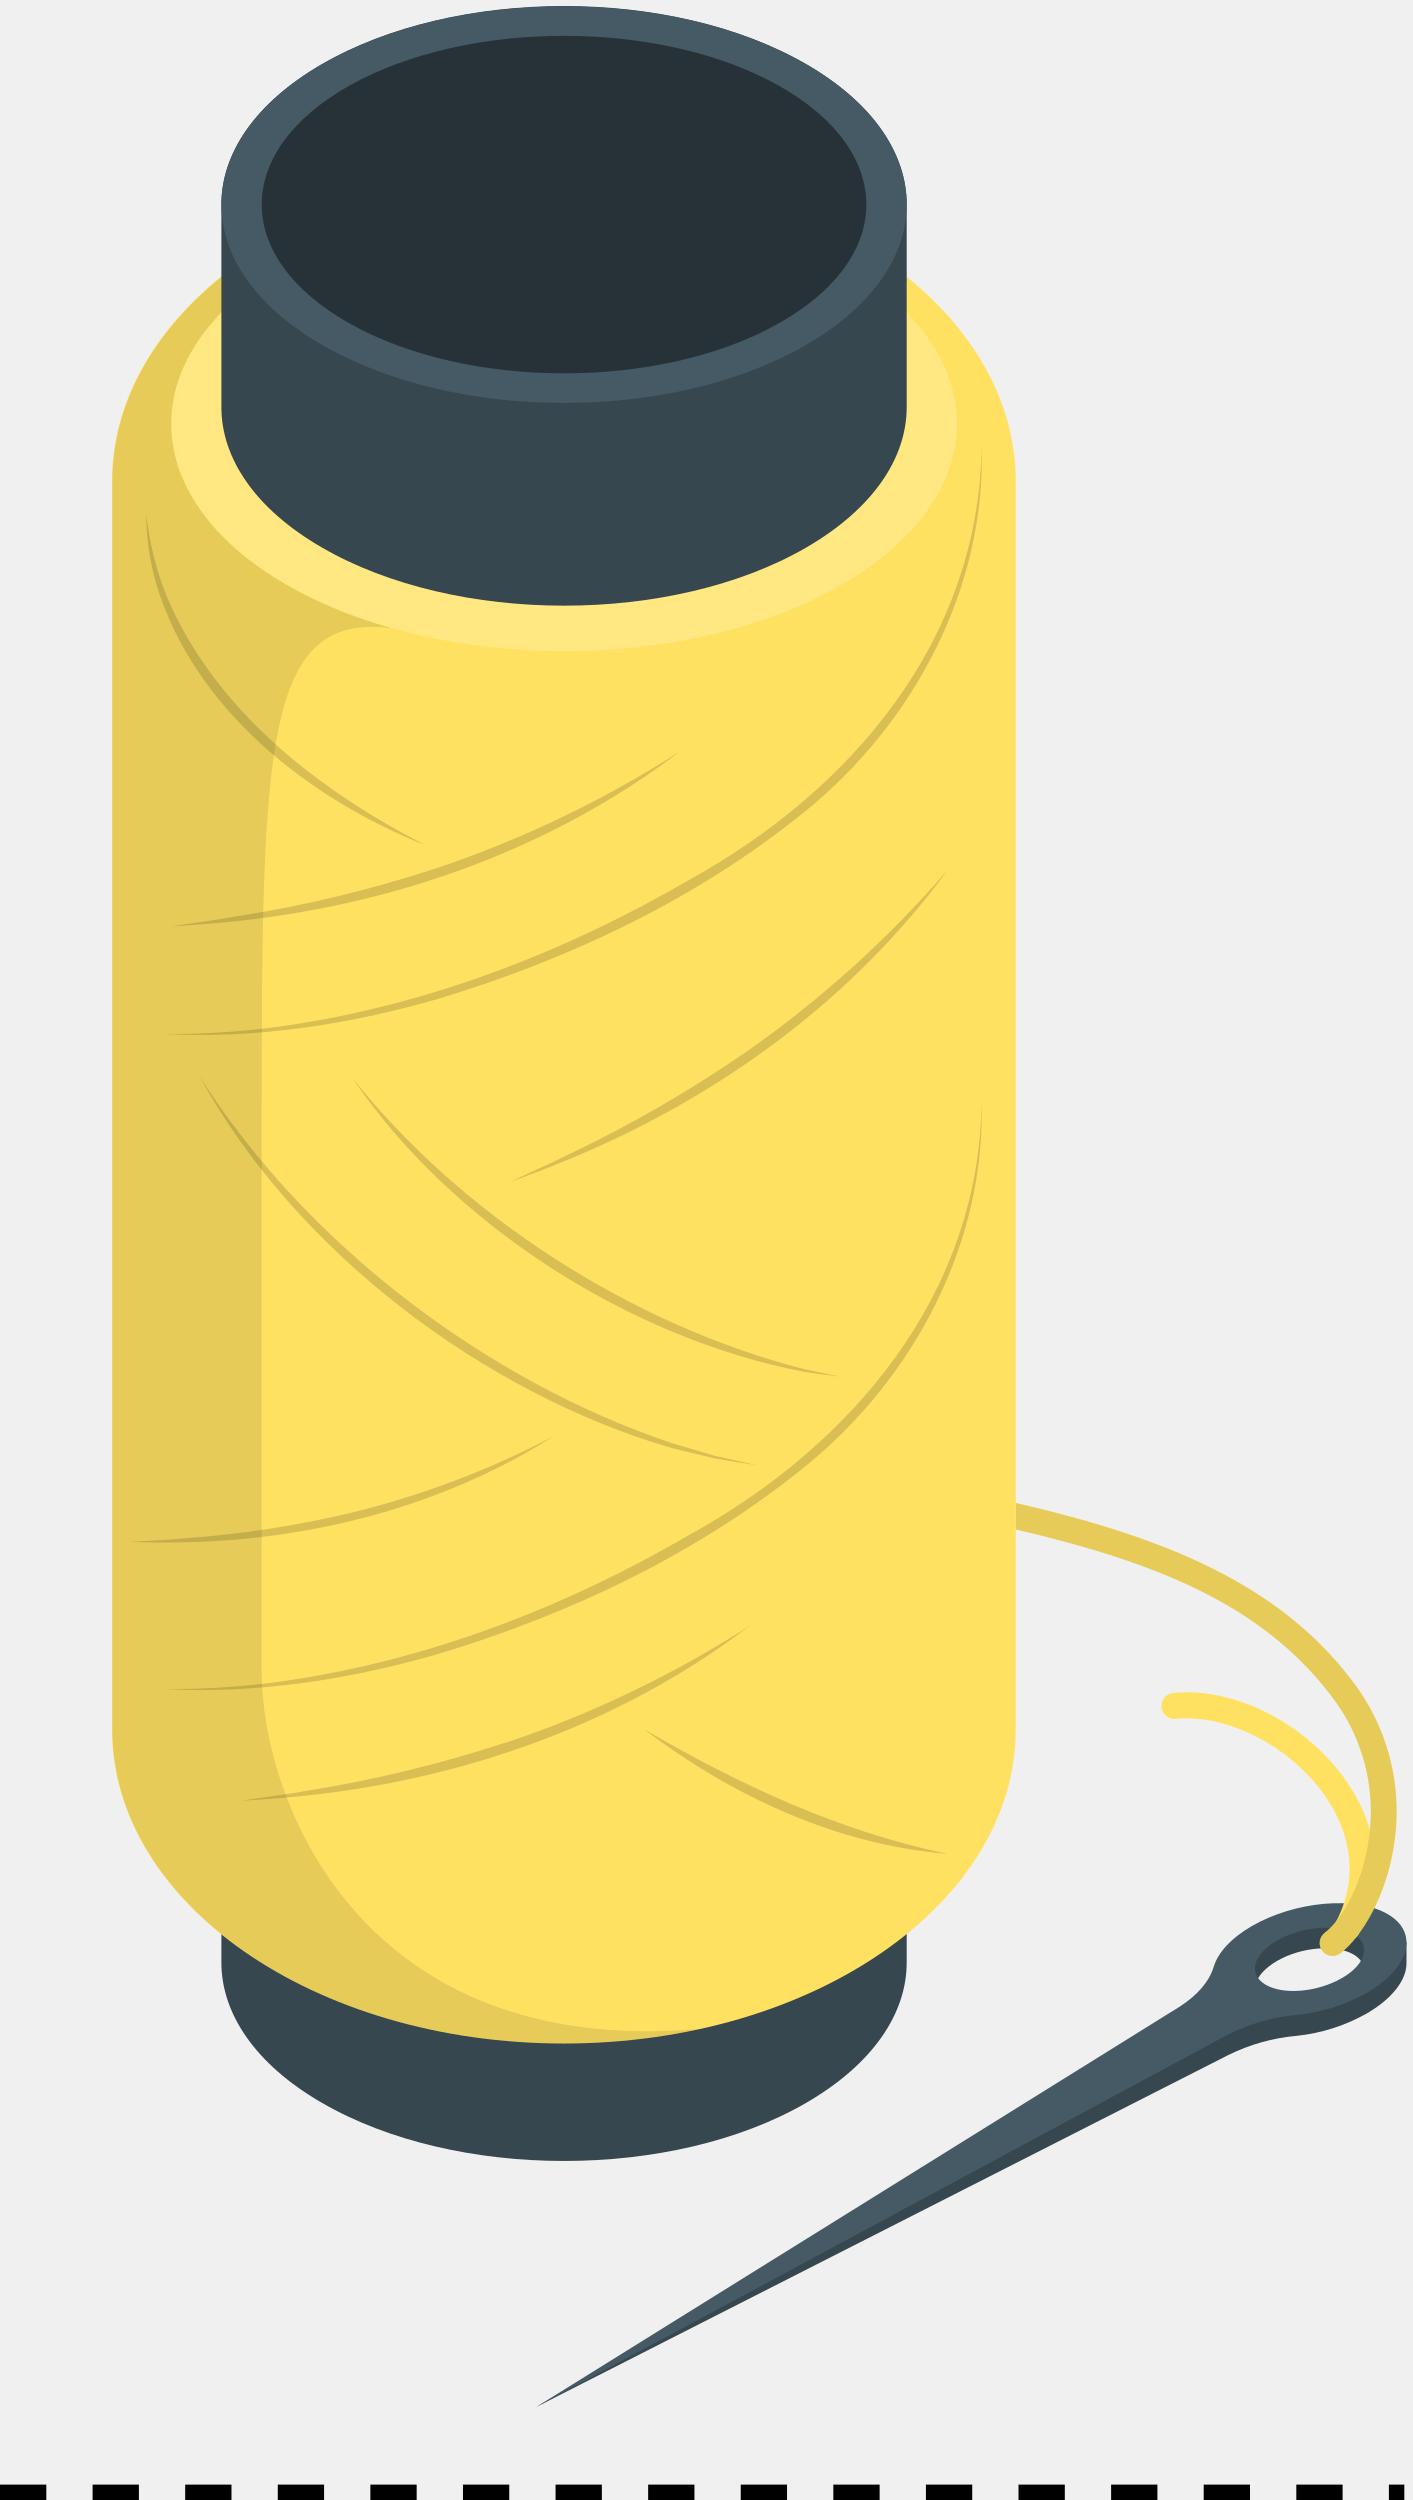
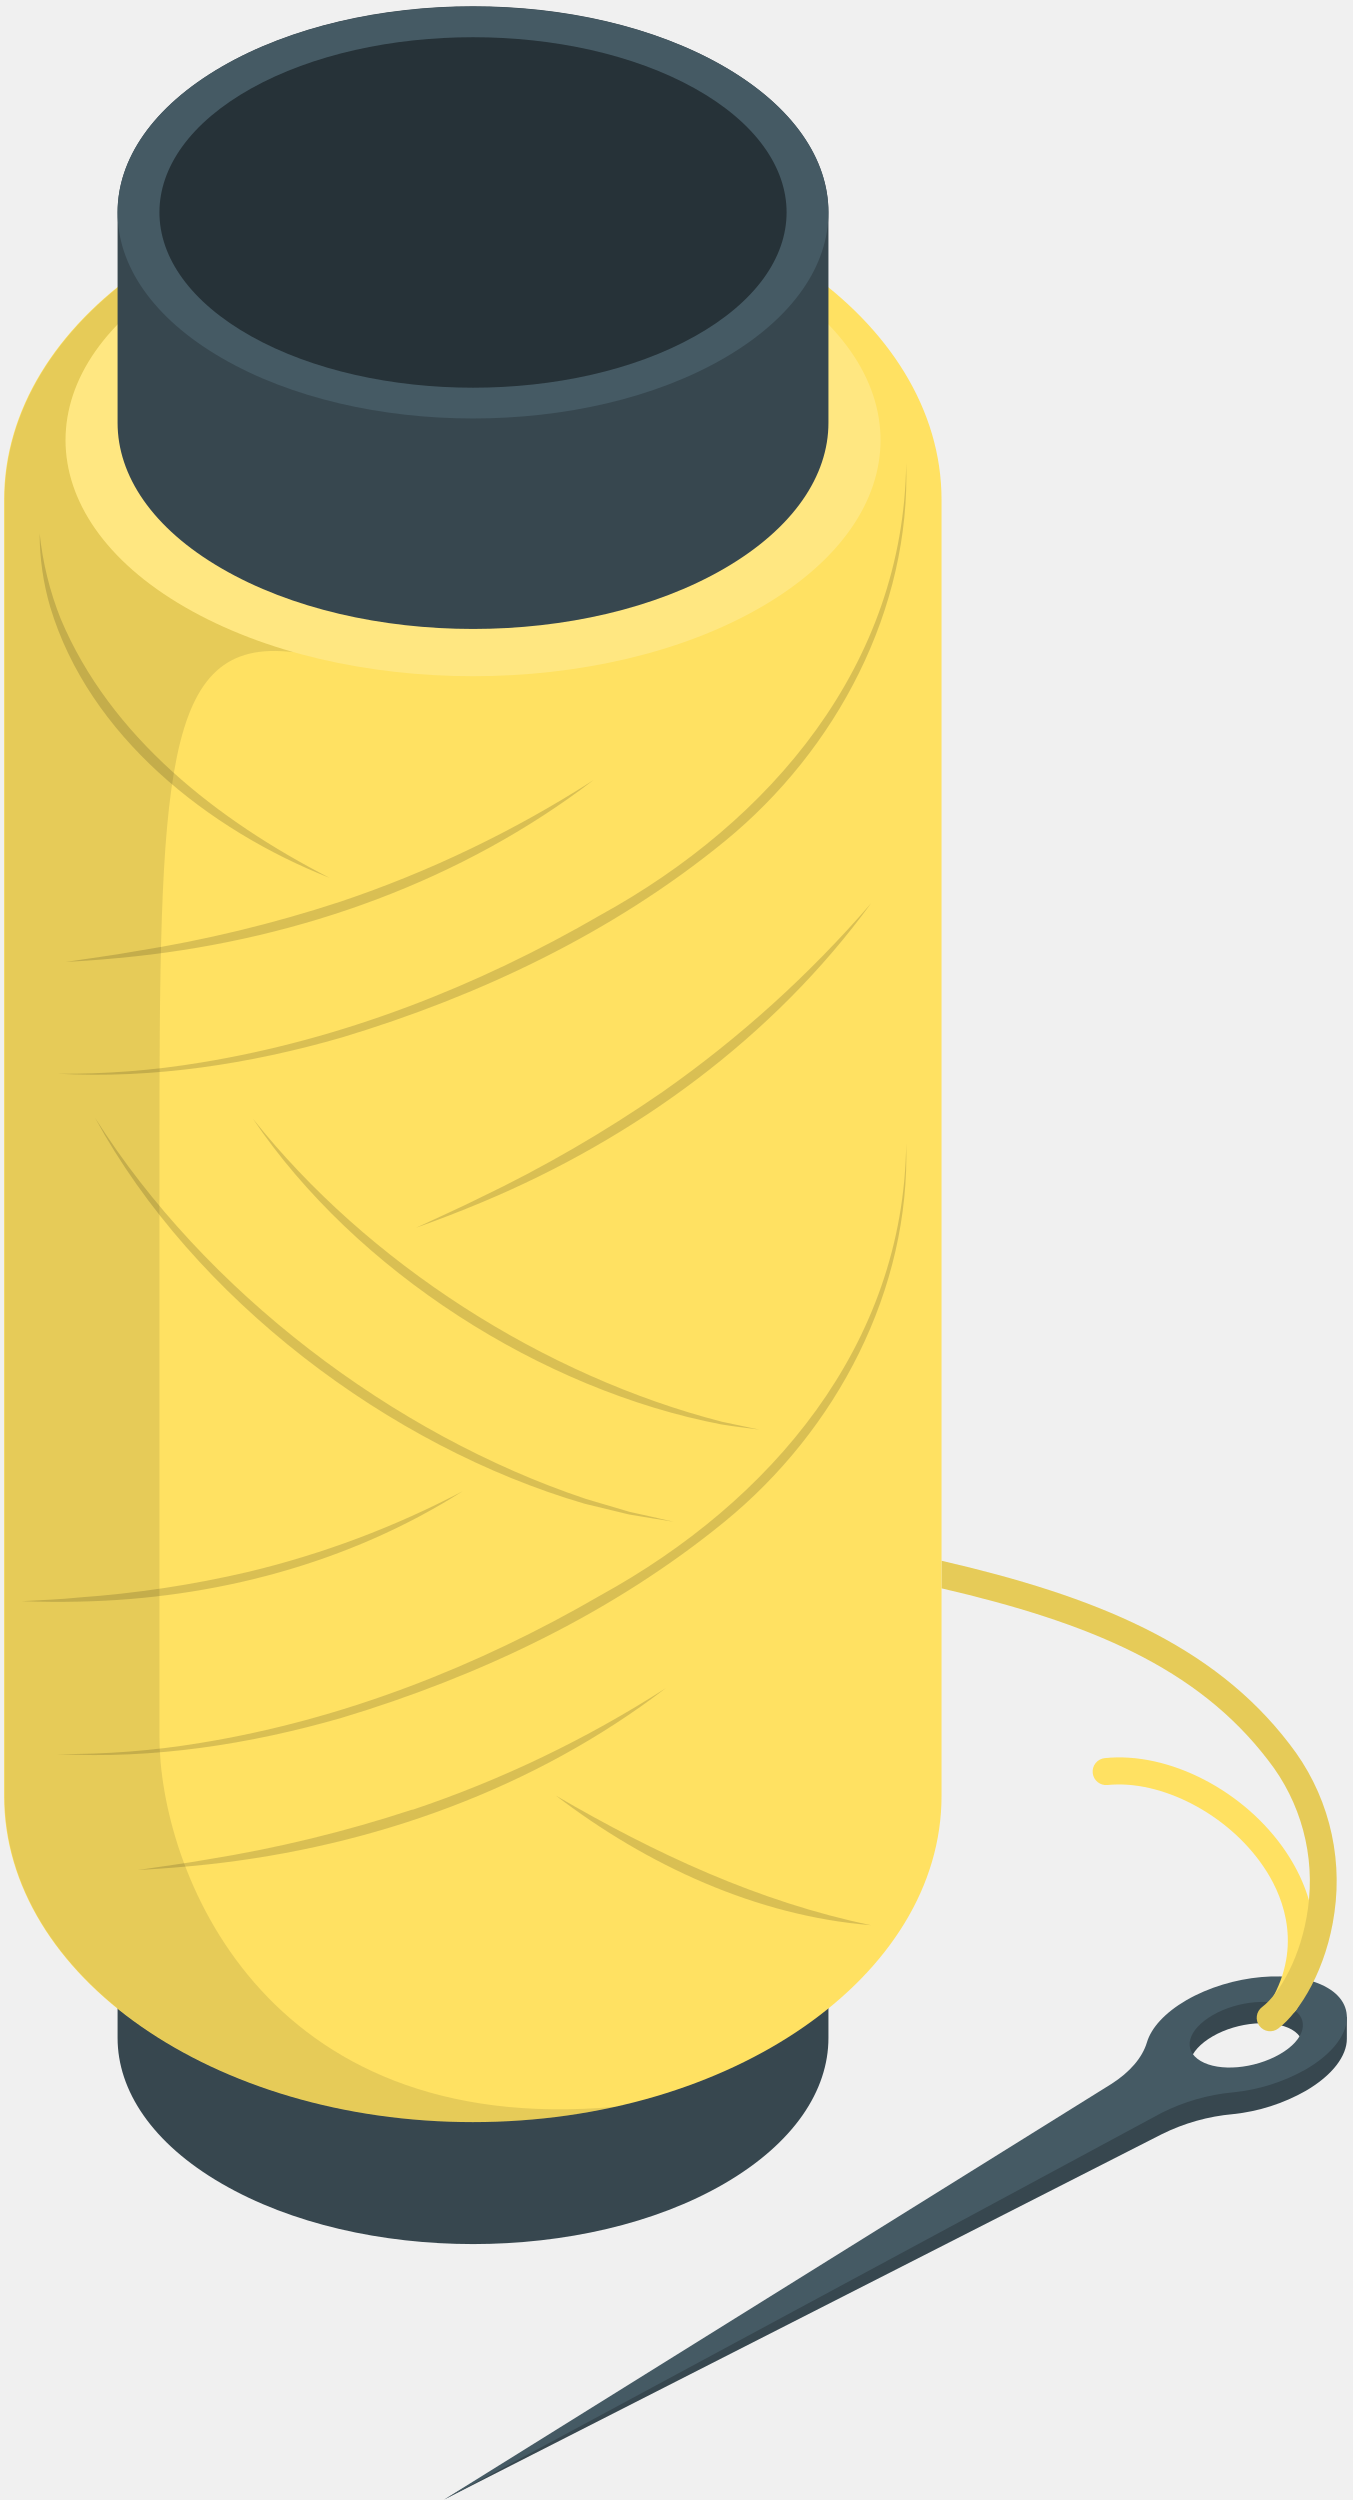
- <svg xmlns="http://www.w3.org/2000/svg" width="183" height="324" viewBox="0 0 183 324" fill="none">
-   <path d="M0 323C71.075 323 110.925 323 182 323" stroke="black" stroke-width="2" stroke-dasharray="6 6" />
-   <g clip-path="url(#clip0_1341_796)">
-     <path d="M157.299 257.568C156.721 259.497 155.149 261.283 152.89 262.734L69.486 311.95L159.139 266.357C161.935 264.967 164.966 264.114 168.075 263.841C171.264 263.508 174.351 262.52 177.144 260.939C180.49 258.994 182.289 256.57 182.281 254.431V251.705C181.437 251.464 180.619 251.141 179.838 250.741C175.721 248.359 167.832 249.063 162.226 252.301C159.516 253.886 157.834 255.806 157.299 257.568ZM175.403 253.29C177.721 254.632 177.077 257.19 173.897 259.01C170.718 260.83 166.326 261.225 164.008 259.849C161.691 258.474 162.377 255.949 165.523 254.129C168.669 252.309 173.094 251.982 175.403 253.29Z" fill="#37474F" />
-     <path d="M157.299 254.892C156.721 256.821 155.149 258.608 152.89 260.059L69.486 311.95L159.139 263.682C161.932 262.278 164.963 261.41 168.074 261.124C171.262 260.808 174.35 259.834 177.144 258.264C182.749 255.018 183.954 250.447 179.838 248.065C175.721 245.683 167.832 246.388 162.226 249.625C159.516 251.202 157.834 253.089 157.299 254.892ZM175.403 250.649C177.721 251.982 177.077 254.549 173.897 256.369C170.718 258.189 166.326 258.583 164.008 257.207C161.691 255.832 162.377 253.307 165.523 251.487C168.668 249.667 173.094 249.307 175.403 250.649Z" fill="#455A64" />
-     <path d="M175.102 217.645C165.573 205.19 150.79 199.194 131.639 194.782V198.221C150.12 202.515 163.573 208.084 172.45 219.683C174.482 222.273 175.97 225.248 176.824 228.429C177.678 231.61 177.88 234.932 177.42 238.194C176.625 244.065 173.931 248.795 171.689 250.481C171.334 250.748 171.099 251.145 171.036 251.585C170.974 252.026 171.088 252.473 171.354 252.829C171.62 253.185 172.017 253.42 172.456 253.483C172.895 253.546 173.342 253.431 173.697 253.165C176.407 251.127 179.771 245.708 180.733 238.655C181.259 234.953 181.031 231.183 180.063 227.572C179.095 223.961 177.408 220.584 175.102 217.645Z" fill="#FFE162" />
-     <path d="M174.634 251.546C174.345 251.549 174.06 251.478 173.807 251.338C173.553 251.199 173.341 250.995 173.189 250.749C173.037 250.502 172.952 250.22 172.941 249.931C172.931 249.641 172.995 249.354 173.128 249.097C176.809 242.152 173.964 236.021 171.881 232.985C167.481 226.443 159.106 222.082 152.379 222.77C151.935 222.818 151.491 222.687 151.143 222.406C150.796 222.125 150.574 221.718 150.526 221.273C150.478 220.828 150.609 220.382 150.889 220.034C151.169 219.685 151.576 219.463 152.02 219.415C160.009 218.576 169.53 223.474 174.659 231.09C178.917 237.414 179.419 244.358 176.081 250.649C175.942 250.914 175.734 251.138 175.48 251.295C175.225 251.453 174.933 251.54 174.634 251.546Z" fill="#FFE162" />
+ <svg xmlns="http://www.w3.org/2000/svg" width="145" height="268" viewBox="0 0 145 268" fill="none">
+   <g clip-path="url(#clip0_1574_1278)">
+     <path d="M122.949 221.244C122.453 222.901 121.104 224.436 119.166 225.682L47.606 267.957L124.528 228.794C126.927 227.6 129.527 226.867 132.194 226.633C134.931 226.347 137.579 225.498 139.975 224.14C142.847 222.469 144.39 220.387 144.383 218.55V216.208C143.659 216.001 142.957 215.724 142.287 215.38C138.755 213.334 131.986 213.939 127.177 216.72C124.851 218.081 123.408 219.731 122.949 221.244ZM138.482 217.57C140.471 218.723 139.918 220.92 137.19 222.483C134.462 224.047 130.694 224.385 128.705 223.204C126.717 222.022 127.306 219.854 130.005 218.29C132.704 216.727 136.501 216.446 138.482 217.57Z" fill="#37474F" />
+     <path d="M122.949 218.946C122.453 220.603 121.104 222.138 119.166 223.384L47.606 267.957L124.528 226.496C126.924 225.29 129.524 224.544 132.194 224.299C134.929 224.027 137.578 223.191 139.975 221.842C144.785 219.054 145.818 215.128 142.287 213.082C138.755 211.036 131.986 211.641 127.176 214.422C124.851 215.776 123.408 217.397 122.949 218.946ZM138.482 215.301C140.471 216.446 139.918 218.651 137.19 220.214C134.462 221.777 130.694 222.116 128.705 220.934C126.717 219.753 127.306 217.584 130.005 216.021C132.704 214.458 136.501 214.148 138.482 215.301Z" fill="#455A64" />
+     <path d="M138.224 186.952C130.048 176.253 117.364 171.102 100.933 167.313V170.267C116.79 173.955 128.332 178.739 135.948 188.702C137.691 190.927 138.968 193.482 139.701 196.215C140.433 198.947 140.607 201.8 140.212 204.602C139.53 209.645 137.219 213.708 135.295 215.157C134.99 215.386 134.789 215.727 134.735 216.105C134.681 216.484 134.779 216.868 135.008 217.174C135.236 217.479 135.576 217.682 135.953 217.736C136.33 217.79 136.713 217.691 137.018 217.462C139.344 215.711 142.229 211.057 143.055 204.998C143.506 201.819 143.31 198.58 142.48 195.479C141.65 192.377 140.202 189.476 138.224 186.952Z" fill="#FFE162" />
+     <path d="M137.822 216.072C137.574 216.075 137.329 216.013 137.112 215.893C136.895 215.773 136.712 215.599 136.582 215.387C136.452 215.175 136.379 214.933 136.37 214.684C136.361 214.436 136.416 214.189 136.53 213.968C139.688 208.003 137.248 202.736 135.46 200.128C131.684 194.509 124.499 190.763 118.728 191.354C118.347 191.395 117.966 191.282 117.667 191.041C117.369 190.8 117.179 190.45 117.138 190.068C117.097 189.686 117.209 189.303 117.449 189.003C117.689 188.704 118.038 188.513 118.419 188.472C125.274 187.751 133.443 191.959 137.843 198.5C141.497 203.932 141.928 209.897 139.064 215.301C138.944 215.529 138.766 215.721 138.548 215.856C138.329 215.992 138.079 216.066 137.822 216.072Z" fill="#FFE162" />
    <g opacity="0.1">
-       <path d="M175.102 217.645C165.573 205.19 150.79 199.194 131.639 194.782V198.221C150.12 202.515 163.573 208.084 172.45 219.683C174.482 222.273 175.97 225.248 176.824 228.429C177.678 231.61 177.88 234.932 177.42 238.194C176.625 244.065 173.931 248.795 171.689 250.481C171.334 250.748 171.099 251.145 171.036 251.585C170.974 252.026 171.088 252.473 171.354 252.829C171.62 253.185 172.017 253.42 172.456 253.483C172.895 253.546 173.342 253.431 173.697 253.165C176.407 251.127 179.771 245.708 180.733 238.655C181.259 234.953 181.031 231.183 180.063 227.572C179.095 223.961 177.408 220.584 175.102 217.645Z" fill="black" />
+       <path d="M138.224 186.952C130.048 176.253 117.364 171.102 100.933 167.313V170.267C116.79 173.955 128.332 178.739 135.948 188.702C137.691 190.927 138.968 193.482 139.701 196.215C140.433 198.947 140.607 201.8 140.212 204.602C139.53 209.645 137.219 213.708 135.295 215.157C134.99 215.386 134.789 215.727 134.735 216.105C134.681 216.484 134.779 216.868 135.008 217.174C135.236 217.479 135.576 217.682 135.953 217.736C136.33 217.79 136.713 217.691 137.018 217.462C139.344 215.711 142.229 211.057 143.055 204.998C143.506 201.819 143.31 198.58 142.48 195.479C141.65 192.377 140.202 189.476 138.224 186.952Z" fill="black" />
    </g>
-     <path d="M117.508 228.07C117.508 221.495 113.174 214.911 104.499 209.896C87.155 199.831 59.036 199.831 41.701 209.896C33.025 214.928 28.691 221.487 28.691 228.07V254.339C28.691 260.914 33.025 267.498 41.701 272.514C59.044 282.578 87.163 282.578 104.507 272.514C113.174 267.481 117.508 260.914 117.508 254.339V228.07Z" fill="#37474F" />
-     <path d="M41.701 209.895C33.025 214.928 28.691 221.486 28.691 228.07C28.691 234.654 33.025 241.221 41.701 246.245C59.044 256.31 87.163 256.31 104.507 246.245C113.174 241.213 117.508 234.646 117.508 228.07C117.508 221.495 113.174 214.911 104.499 209.895C87.155 199.856 59.044 199.856 41.701 209.895Z" fill="#455A64" />
-     <path d="M45.399 212.596C37.752 216.865 33.92 222.468 33.92 228.07C33.92 233.673 37.752 239.267 45.399 243.544C60.701 252.091 85.507 252.091 100.801 243.544C108.456 239.267 112.279 233.673 112.279 228.07C112.279 222.468 108.456 216.865 100.801 212.596C85.499 204.05 60.701 204.05 45.399 212.596Z" fill="#263238" />
-     <path d="M131.639 223.994V62.45C131.639 62.45 131.639 62.408 131.639 62.383C131.639 39.898 105.427 21.672 73.075 21.672C40.722 21.672 14.51 39.898 14.51 62.383V224.129C14.51 246.614 40.714 264.839 73.075 264.839C105.436 264.839 131.639 246.614 131.639 224.129C131.639 224.129 131.639 224.07 131.639 224.036C131.639 224.003 131.639 224.011 131.639 223.994Z" fill="#FFE162" />
-     <path opacity="0.1" d="M33.92 216.731V145.441C33.92 96.695 34.205 79.434 50.586 81.388L61.01 22.578C34.481 26.453 14.569 42.816 14.569 62.417V224.128C14.569 246.614 40.772 264.839 73.133 264.839C79.123 264.851 85.095 264.207 90.945 262.919C46.52 266.928 33.92 232.994 33.92 216.731Z" fill="black" />
-     <path d="M37.099 34.085C27.16 39.839 22.191 47.387 22.191 54.927C22.191 62.467 27.16 70.024 37.099 75.761C56.986 87.268 89.222 87.268 109.1 75.761C119.048 70.007 124.017 62.467 124.017 54.927C124.017 47.387 119.039 39.83 109.1 34.085C89.222 22.578 56.978 22.578 37.099 34.085Z" fill="#FFE162" />
-     <path opacity="0.2" d="M37.099 34.085C27.16 39.839 22.191 47.387 22.191 54.927C22.191 62.467 27.16 70.024 37.099 75.761C56.986 87.268 89.222 87.268 109.1 75.761C119.048 70.007 124.017 62.467 124.017 54.927C124.017 47.387 119.039 39.83 109.1 34.085C89.222 22.578 56.978 22.578 37.099 34.085Z" fill="white" />
-     <path d="M117.508 26.503C117.508 19.928 113.174 13.344 104.499 8.328C87.155 -1.736 59.036 -1.736 41.701 8.328C33.025 13.361 28.691 19.919 28.691 26.503V52.772C28.691 59.347 33.025 65.931 41.701 70.947C59.044 81.011 87.163 81.011 104.507 70.947C113.174 65.914 117.508 59.347 117.508 52.772V26.503Z" fill="#37474F" />
-     <path d="M41.701 8.328C33.025 13.361 28.691 19.919 28.691 26.503C28.691 33.087 33.025 39.654 41.701 44.678C59.044 54.742 87.163 54.742 104.507 44.678C113.174 39.646 117.508 33.079 117.508 26.503C117.508 19.928 113.174 13.344 104.499 8.328C87.155 -1.677 59.044 -1.677 41.701 8.328Z" fill="#455A64" />
-     <path d="M45.399 11.029C37.752 15.298 33.92 20.901 33.92 26.503C33.92 32.106 37.752 37.7 45.399 41.977C60.701 50.524 85.507 50.524 100.801 41.977C108.456 37.7 112.279 32.097 112.279 26.503C112.279 20.909 108.456 15.298 100.801 11.029C85.499 2.516 60.701 2.516 45.399 11.029Z" fill="#263238" />
-     <path opacity="0.15" d="M21.187 134.001C33.167 134.655 45.19 132.793 56.702 129.48C73.903 124.297 90.56 116.413 104.541 104.998C118.521 93.583 127.816 76.037 127.222 57.762C126.912 82.999 110.288 102.507 89.079 114.165C73.644 123.123 56.677 129.748 39.024 132.617C33.129 133.594 27.161 134.057 21.187 134.001ZM89.079 199.068C73.644 208.025 56.677 214.651 39.024 217.519C33.129 218.496 27.161 218.959 21.187 218.903C33.167 219.557 45.19 217.696 56.702 214.383C73.903 209.199 90.56 201.316 104.541 189.901C118.521 178.486 127.782 160.94 127.222 142.665C126.946 167.901 110.288 187.41 89.079 199.068ZM22.191 120.053C25.125 119.896 28.061 119.659 31 119.34C51.523 117.109 71.694 109.938 88.184 97.332C78.297 103.688 67.664 108.793 56.526 112.53C48.164 115.271 39.598 117.341 30.908 118.719C28.014 119.248 25.102 119.608 22.191 120.053ZM65.963 153.232C68.752 152.243 71.502 151.18 74.213 150.045C93.271 142.094 110.598 129.488 122.846 112.714C115.159 121.616 106.403 129.529 96.776 136.274C89.532 141.274 81.903 145.691 73.962 149.483C71.326 150.8 68.632 151.983 65.963 153.232ZM16.711 199.831C19.104 199.915 21.505 199.94 23.897 199.881C40.697 199.537 57.555 195.151 71.811 186.101C63.337 190.554 54.344 193.935 45.039 196.166C38.065 197.795 30.973 198.866 23.831 199.37C21.53 199.613 19.104 199.688 16.711 199.831ZM65.528 225.831C57.175 228.581 48.617 230.662 39.936 232.054C37.041 232.574 34.079 232.943 31.21 233.379C34.154 233.22 37.066 232.994 40.019 232.675C60.542 230.444 80.722 223.273 97.203 210.667C87.312 217.025 76.672 222.13 65.528 225.865V225.831ZM55.188 109.561C41.258 102.406 27.805 92.023 21.58 77.22C20.218 73.805 19.334 70.218 18.953 66.56C18.954 69.663 19.396 72.749 20.266 75.727C25.11 91.847 40.044 103.589 55.188 109.561ZM25.905 139.561C38.187 162.056 62.608 180.541 87.055 187.67L92.577 189.003C94.445 189.322 96.311 189.627 98.174 189.917C96.333 189.49 94.493 189.079 92.652 188.676L87.231 187.074C63.094 179.023 39.568 161.133 25.914 139.561H25.905ZM108.891 178.419L104.248 177.446C82.002 171.743 59.906 157.627 45.583 139.595C58.442 158.65 81.692 173.479 104.147 177.773C105.754 178.033 107.335 178.217 108.899 178.419H108.891ZM122.838 240.265C108.799 237.363 95.806 231.291 83.457 224.095C94.802 232.759 108.54 239.133 122.846 240.265H122.838Z" fill="black" />
+     <path d="M88.809 195.906C88.809 190.258 85.09 184.603 77.647 180.295C62.766 171.65 38.64 171.65 23.767 180.295C16.323 184.617 12.605 190.251 12.605 195.906V218.47C12.605 224.118 16.323 229.774 23.767 234.082C38.647 242.727 62.773 242.727 77.654 234.082C85.09 229.759 88.809 224.118 88.809 218.47V195.906Z" fill="#37474F" />
+     <path d="M23.767 180.295C16.323 184.617 12.605 190.251 12.605 195.907C12.605 201.562 16.323 207.203 23.767 211.518C38.647 220.163 62.773 220.163 77.654 211.518C85.09 207.196 88.809 201.555 88.809 195.907C88.809 190.258 85.09 184.603 77.647 180.295C62.766 171.671 38.647 171.671 23.767 180.295Z" fill="#455A64" />
+     <path d="M26.94 182.615C20.379 186.282 17.091 191.094 17.091 195.906C17.091 200.719 20.379 205.524 26.94 209.198C40.069 216.54 61.352 216.54 74.474 209.198C81.042 205.524 84.323 200.719 84.323 195.906C84.323 191.094 81.042 186.282 74.474 182.615C61.345 175.273 40.069 175.273 26.94 182.615Z" fill="#263238" />
+     <path d="M100.933 192.405V53.643C100.933 53.643 100.933 53.607 100.933 53.585C100.933 34.271 78.443 18.616 50.685 18.616C22.927 18.616 0.438 34.271 0.438 53.585V192.52C0.438 211.835 22.92 227.49 50.685 227.49C78.451 227.49 100.933 211.835 100.933 192.52C100.933 192.52 100.933 192.47 100.933 192.441C100.933 192.412 100.933 192.419 100.933 192.405Z" fill="#FFE162" />
+     <path opacity="0.1" d="M17.091 186.166V124.93C17.091 83.058 17.335 68.232 31.39 69.91L40.334 19.394C17.572 22.722 0.488 36.778 0.488 53.614V192.52C0.488 211.835 22.97 227.49 50.736 227.49C55.874 227.5 60.999 226.947 66.018 225.84C27.902 229.284 17.091 200.135 17.091 186.166Z" fill="black" />
+     <path d="M19.819 29.278C11.291 34.22 7.027 40.704 7.027 47.181C7.027 53.658 11.291 60.149 19.819 65.076C36.882 74.961 64.539 74.961 81.595 65.076C90.13 60.134 94.393 53.658 94.393 47.181C94.393 40.704 90.122 34.213 81.595 29.278C64.539 19.394 36.874 19.394 19.819 29.278Z" fill="#FFE162" />
+     <path opacity="0.2" d="M19.819 29.278C11.291 34.22 7.027 40.704 7.027 47.181C7.027 53.658 11.291 60.149 19.819 65.076C36.882 74.961 64.539 74.961 81.595 65.076C90.13 60.134 94.393 53.658 94.393 47.181C94.393 40.704 90.122 34.213 81.595 29.278C64.539 19.394 36.874 19.394 19.819 29.278Z" fill="white" />
+     <path d="M88.809 22.765C88.809 17.117 85.09 11.462 77.647 7.154C62.766 -1.491 38.64 -1.491 23.767 7.154C16.323 11.476 12.605 17.11 12.605 22.765V45.329C12.605 50.977 16.323 56.633 23.767 60.941C38.647 69.586 62.773 69.586 77.654 60.941C85.09 56.618 88.809 50.977 88.809 45.329V22.765Z" fill="#37474F" />
+     <path d="M23.767 7.154C16.323 11.476 12.605 17.11 12.605 22.765C12.605 28.421 16.323 34.062 23.767 38.377C38.647 47.022 62.773 47.022 77.654 38.377C85.09 34.055 88.809 28.414 88.809 22.765C88.809 17.117 85.09 11.462 77.647 7.154C62.766 -1.441 38.647 -1.441 23.767 7.154Z" fill="#455A64" />
+     <path d="M26.94 9.474C20.379 13.14 17.091 17.953 17.091 22.765C17.091 27.578 20.379 32.383 26.94 36.057C40.069 43.399 61.352 43.399 74.474 36.057C81.042 32.383 84.323 27.571 84.323 22.765C84.323 17.96 81.042 13.14 74.474 9.474C61.345 2.161 40.069 2.161 26.94 9.474Z" fill="#263238" />
+     <path opacity="0.15" d="M6.166 115.103C16.445 115.665 26.76 114.066 36.638 111.22C51.396 106.768 65.688 99.996 77.683 90.191C89.677 80.385 97.652 65.314 97.143 49.616C96.877 71.294 82.614 88.051 64.417 98.065C51.173 105.759 36.616 111.45 21.47 113.914C16.412 114.753 11.292 115.151 6.166 115.103ZM64.417 170.994C51.173 178.688 36.616 184.38 21.47 186.843C16.412 187.682 11.292 188.08 6.166 188.032C16.445 188.594 26.76 186.995 36.638 184.149C51.396 179.697 65.688 172.925 77.683 163.12C89.677 153.315 97.624 138.243 97.143 122.545C96.906 144.223 82.614 160.98 64.417 170.994ZM7.027 103.122C9.545 102.988 12.064 102.784 14.586 102.51C32.194 100.594 49.501 94.434 63.649 83.606C55.166 89.065 46.043 93.45 36.487 96.66C29.312 99.015 21.963 100.793 14.507 101.977C12.024 102.431 9.525 102.74 7.027 103.122ZM44.584 131.623C46.977 130.772 49.336 129.86 51.662 128.885C68.014 122.055 82.88 111.227 93.389 96.819C86.794 104.465 79.281 111.262 71.021 117.055C64.805 121.351 58.26 125.145 51.446 128.402C49.185 129.533 46.874 130.549 44.584 131.623ZM2.326 171.65C4.379 171.722 6.439 171.743 8.492 171.693C22.906 171.397 37.37 167.63 49.601 159.856C42.331 163.681 34.615 166.585 26.631 168.501C20.648 169.9 14.563 170.821 8.434 171.253C6.46 171.462 4.379 171.527 2.326 171.65ZM44.211 193.983C37.044 196.345 29.701 198.133 22.252 199.329C19.769 199.775 17.228 200.092 14.765 200.467C17.292 200.33 19.79 200.135 22.324 199.862C39.932 197.945 57.246 191.786 71.387 180.958C62.901 186.419 53.772 190.804 44.211 194.012V193.983ZM35.338 94.11C23.387 87.965 11.844 79.046 6.503 66.33C5.335 63.397 4.576 60.315 4.249 57.173C4.25 59.839 4.63 62.49 5.376 65.048C9.533 78.894 22.346 88.98 35.338 94.11ZM10.215 119.88C20.752 139.201 41.705 155.08 62.68 161.203L67.418 162.349C69.021 162.623 70.622 162.884 72.22 163.134C70.641 162.767 69.062 162.414 67.482 162.068L62.831 160.692C42.122 153.776 21.937 138.409 10.222 119.88H10.215ZM81.415 153.257L77.431 152.421C58.344 147.522 39.387 135.398 27.098 119.908C38.131 136.277 58.079 149.014 77.345 152.702C78.724 152.926 80.08 153.084 81.422 153.257H81.415ZM93.381 206.382C81.336 203.889 70.189 198.673 59.593 192.492C69.327 199.934 81.114 205.409 93.389 206.382H93.381Z" fill="black" />
  </g>
  <defs>
-     <clipPath id="clip0_1341_796">
-       <rect width="169" height="312" fill="white" transform="translate(14)" />
+     <clipPath id="clip0_1574_1278">
+       <rect width="145" height="268" fill="white" />
    </clipPath>
  </defs>
</svg>
